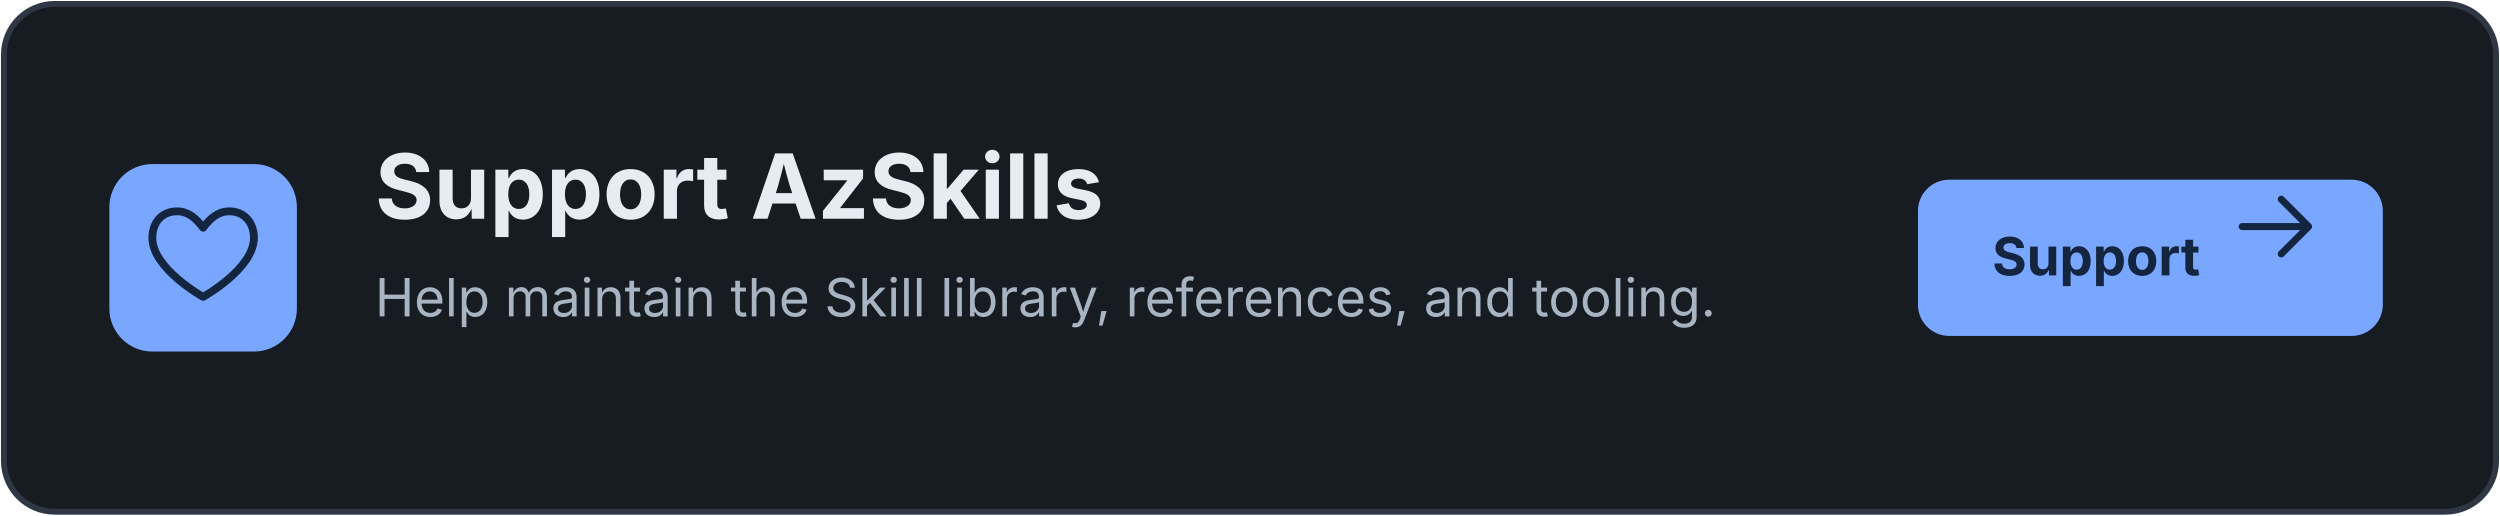
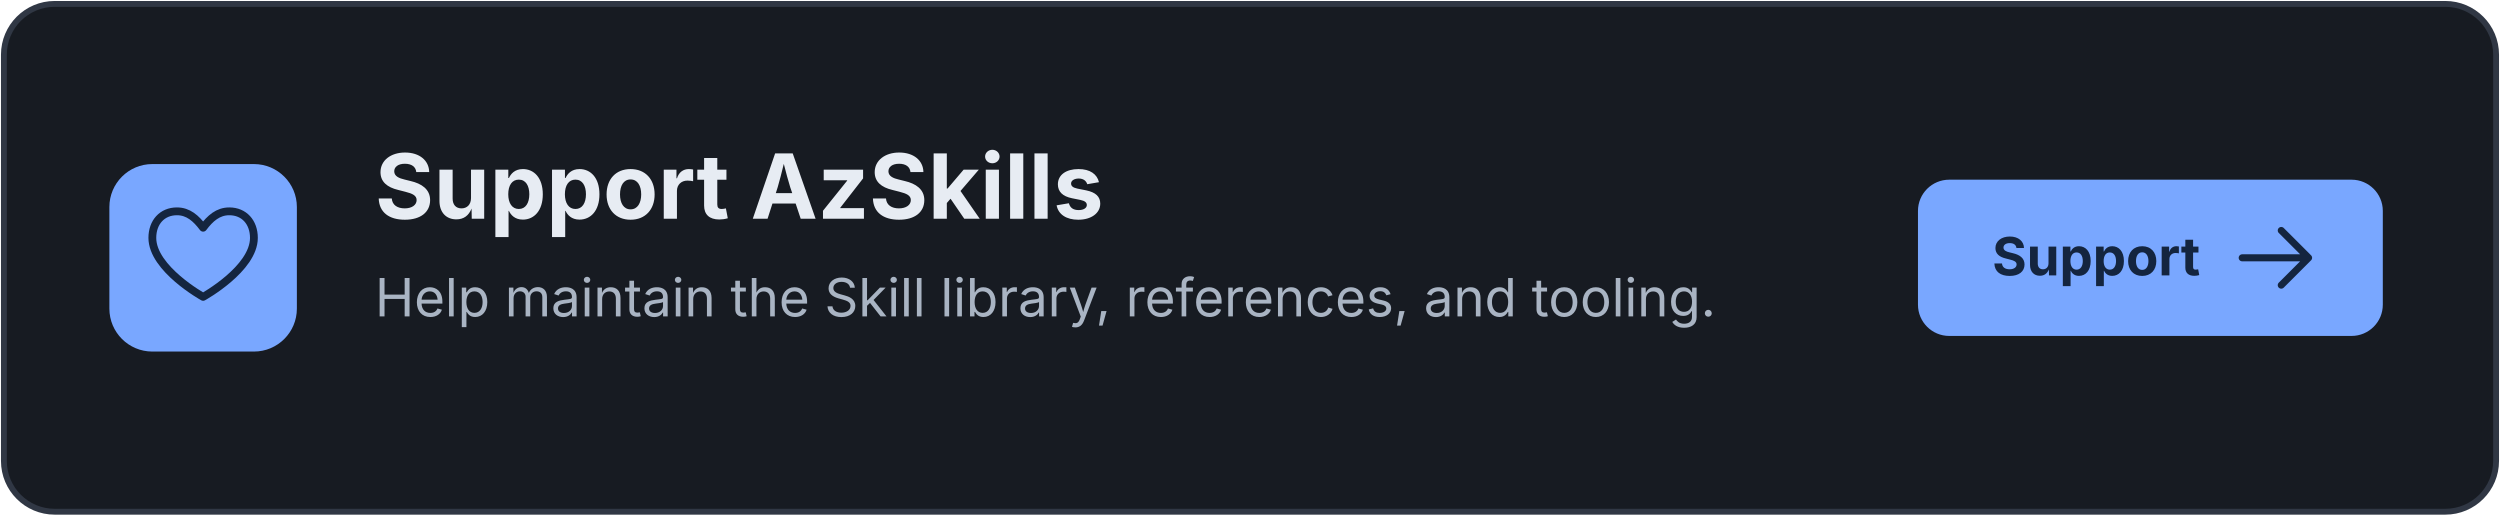
<svg xmlns="http://www.w3.org/2000/svg" viewBox="0 0 640 132" role="img" aria-labelledby="title desc">
  <rect x="1" y="1" width="638" height="130" rx="13" fill="#171B22" stroke="#303744" stroke-width="1.5" />
  <rect x="28" y="42" width="48" height="48" rx="11" fill="#79A7FF" />
  <path d="M52 76s-13-7.2-13-15.1c0-4 2.5-6.8 6.3-6.8 2.9 0 4.9 1.8 6.7 4.2 1.8-2.4 3.8-4.2 6.7-4.2 3.8 0 6.3 2.8 6.3 6.8C65 68.8 52 76 52 76z" fill="none" stroke="#14253F" stroke-width="2" stroke-linecap="round" stroke-linejoin="round" />
  <text x="96" y="56" fill="#E7ECF3" font-family="Inter, -apple-system, BlinkMacSystemFont, 'Segoe UI', sans-serif" font-size="23" font-weight="700">Support AzSkills</text>
  <text x="96" y="81" fill="#A9B4C3" font-family="Inter, -apple-system, BlinkMacSystemFont, 'Segoe UI', sans-serif" font-size="13.5">Help maintain the Skill library, references, and tooling.</text>
  <rect x="491" y="46" width="119" height="40" rx="8" fill="#79A7FF" />
  <text x="510" y="70.5" fill="#14253F" font-family="Inter, -apple-system, BlinkMacSystemFont, 'Segoe UI', sans-serif" font-size="13.5" font-weight="700">Support</text>
-   <path d="M574 58h17m-7-7 7 7-7 7" fill="none" stroke="#14253F" stroke-width="1.8" stroke-linecap="round" stroke-linejoin="round" />
+   <path d="M574 66h17m-7-7 7 7-7 7" fill="none" stroke="#14253F" stroke-width="1.8" stroke-linecap="round" stroke-linejoin="round" />
</svg>
